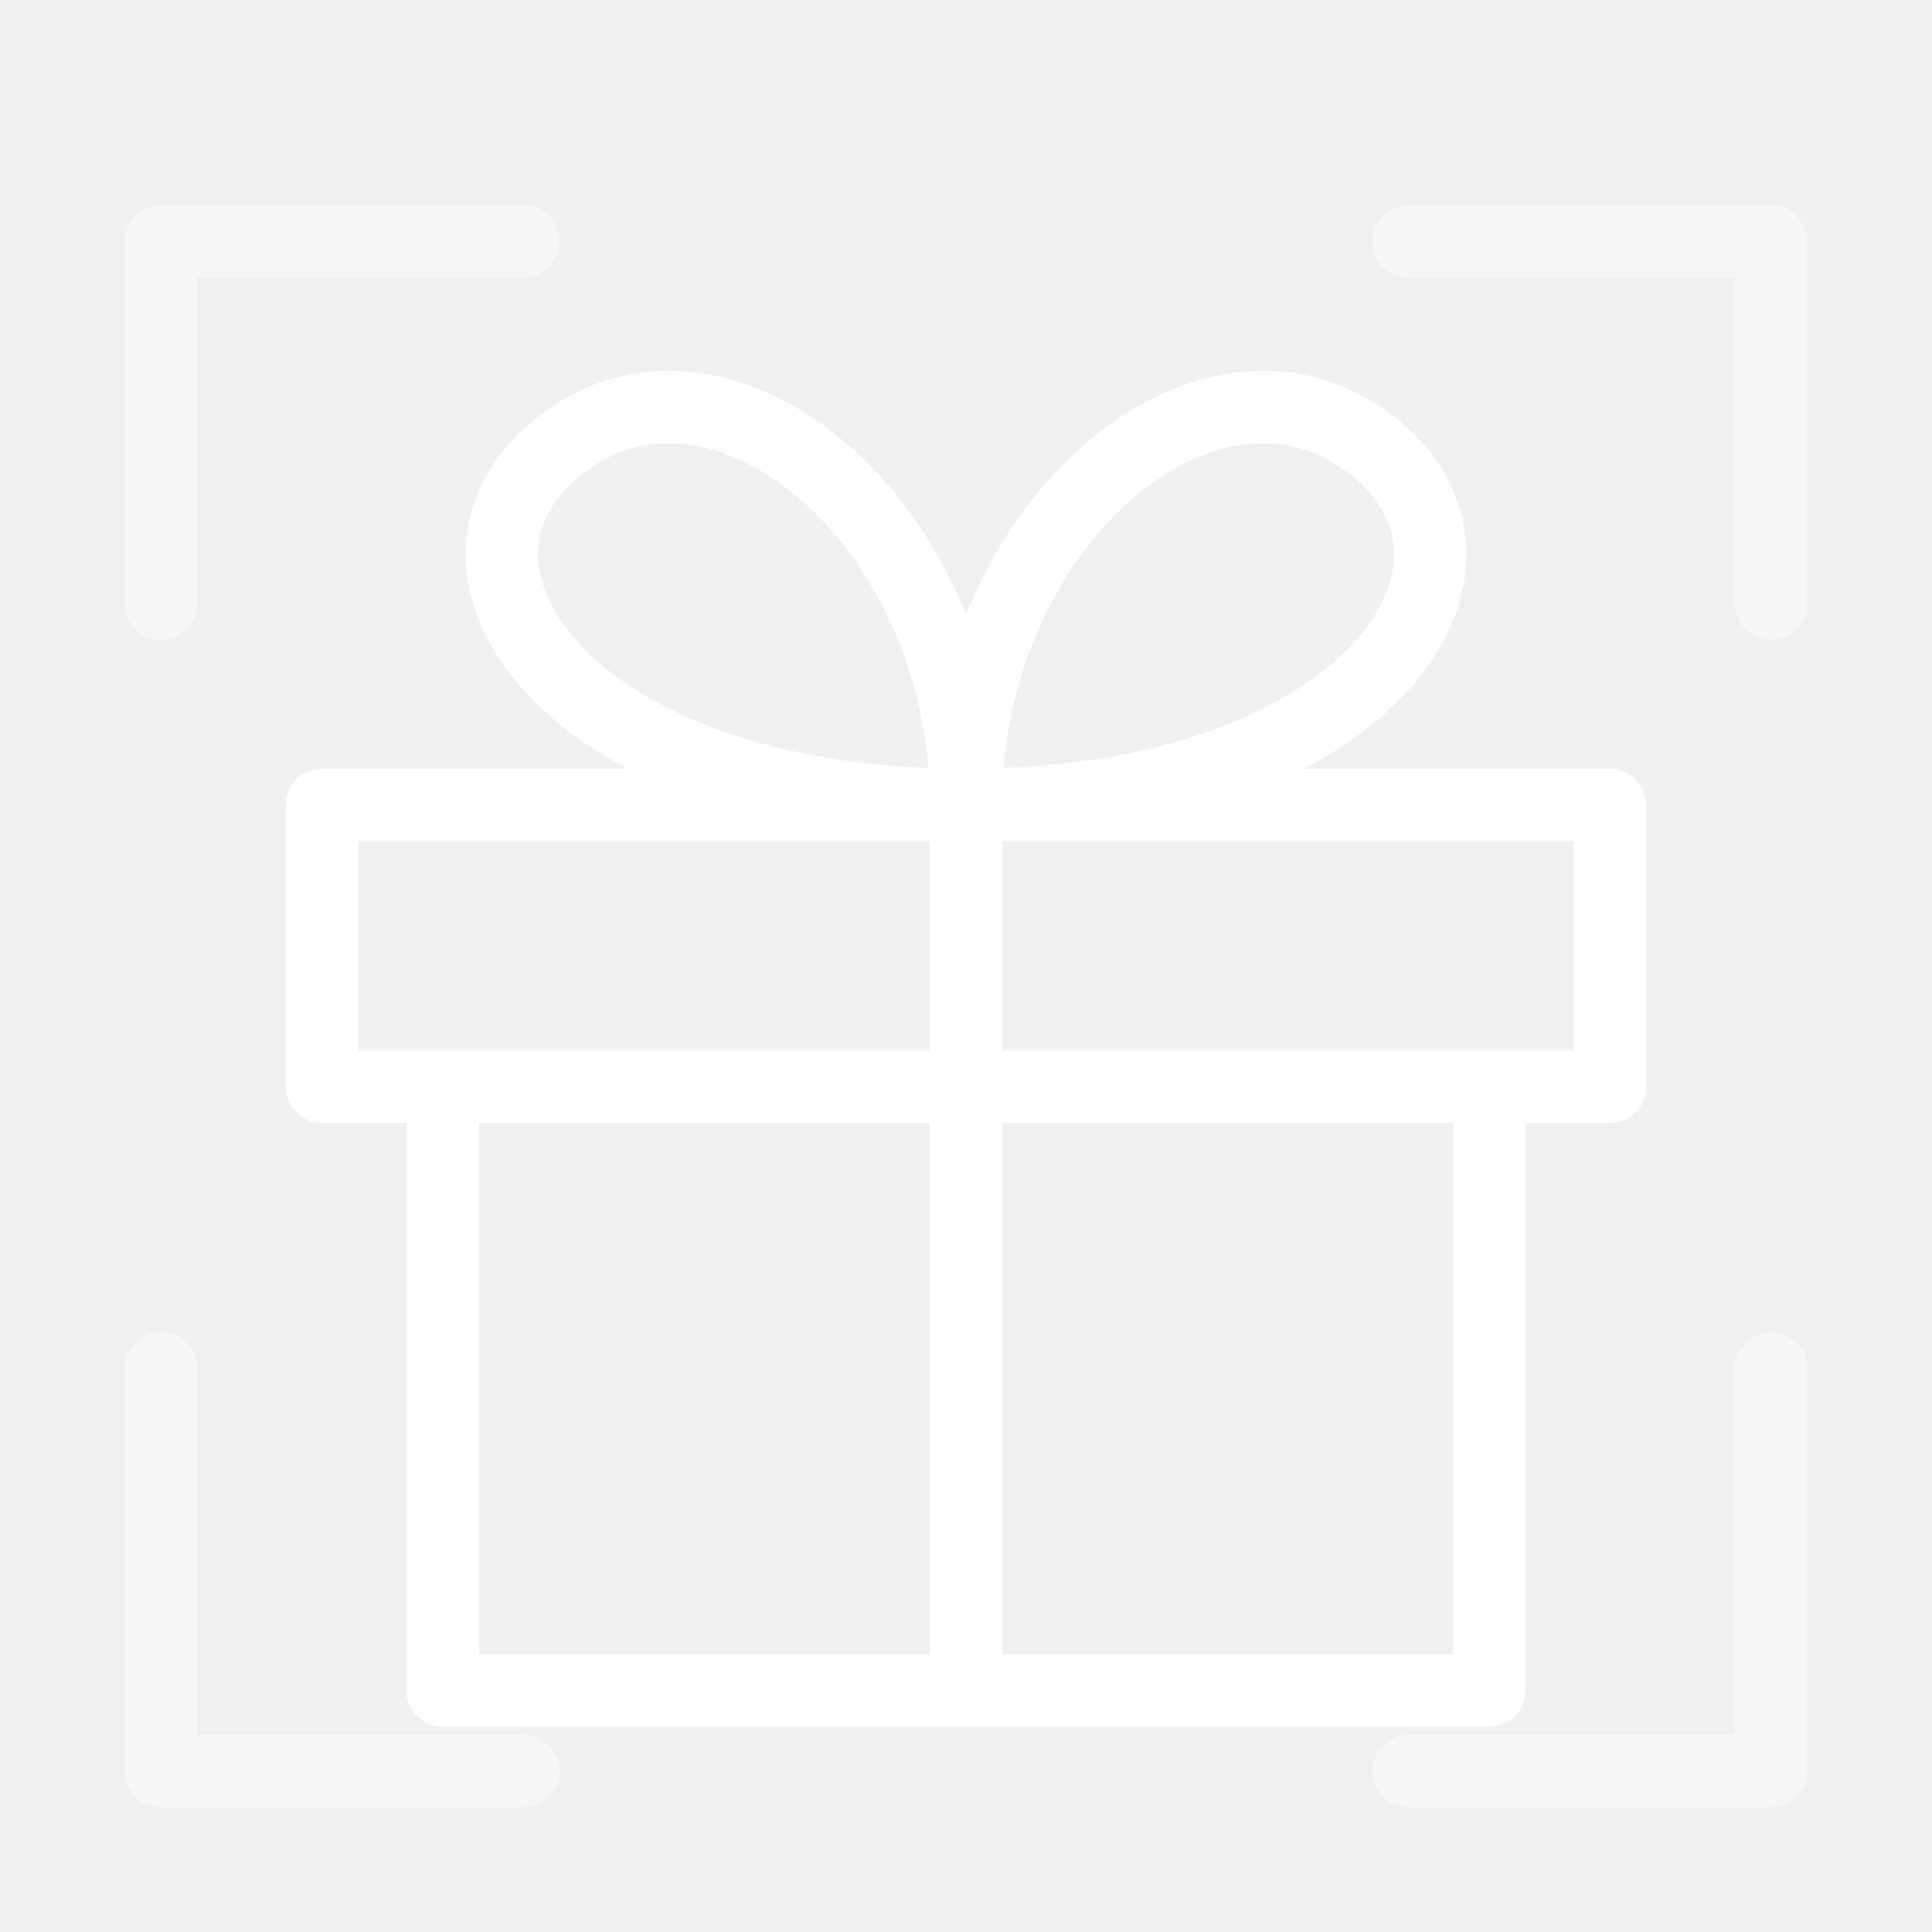
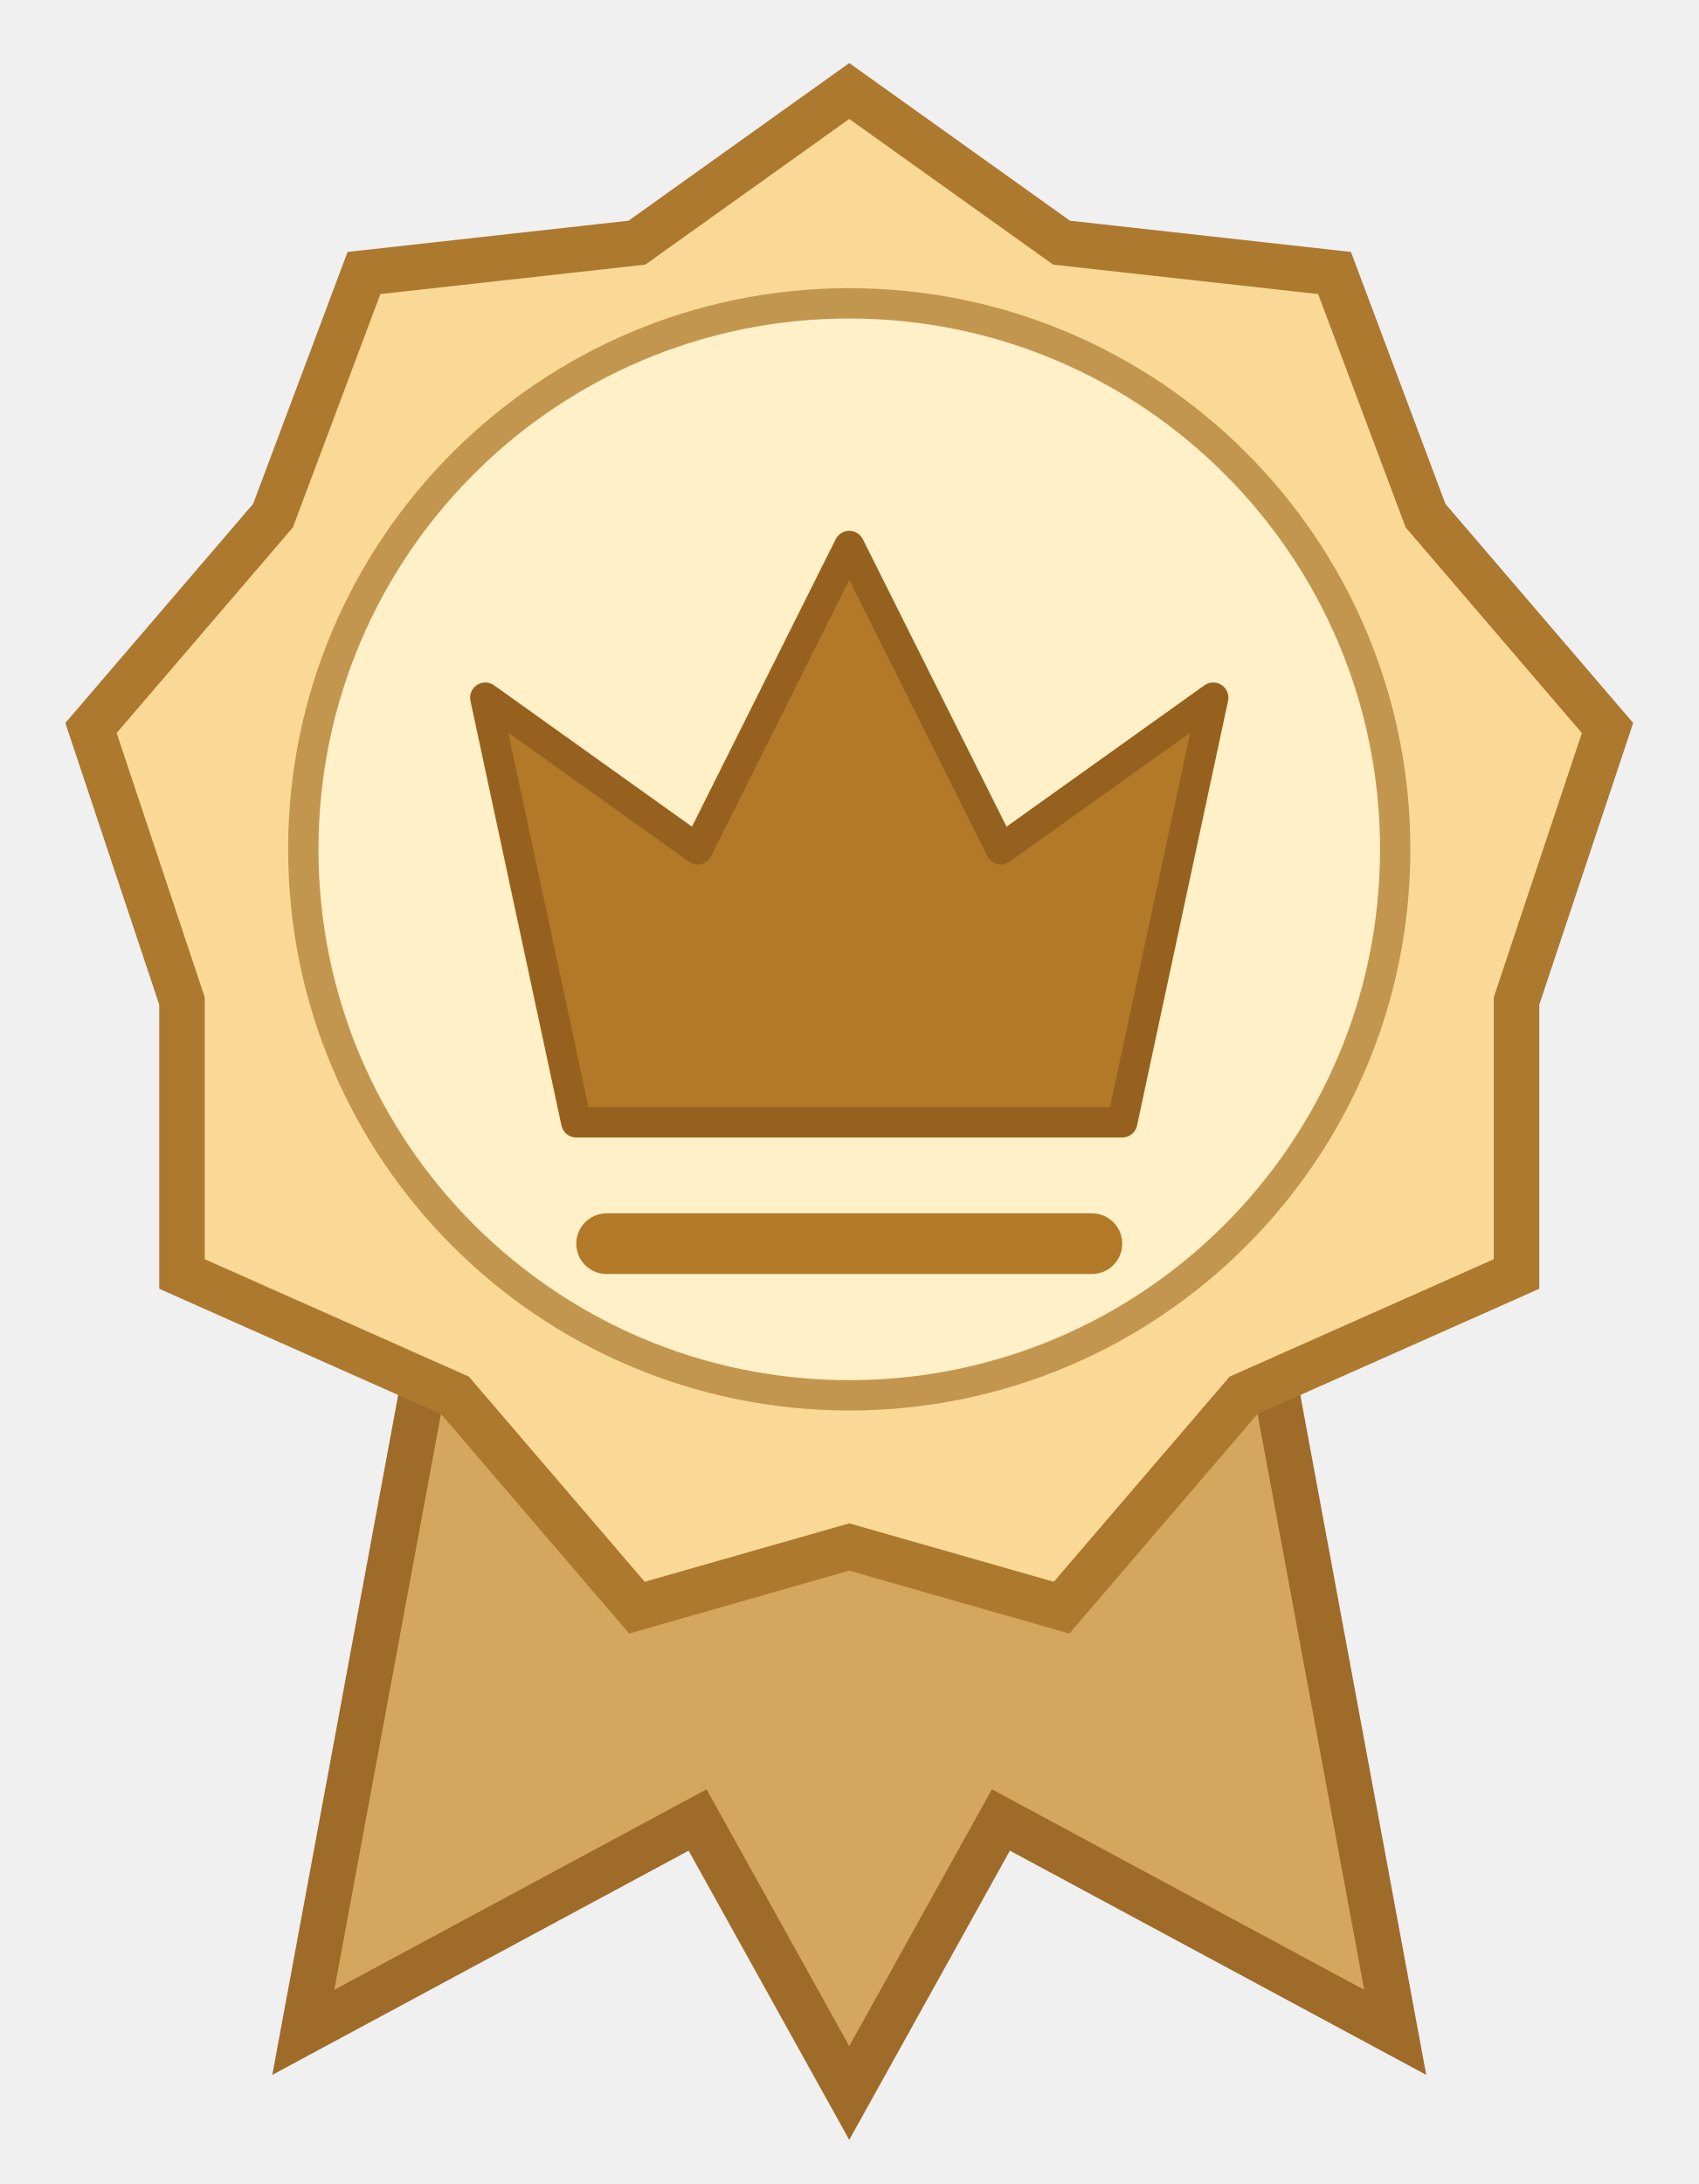
- <svg xmlns="http://www.w3.org/2000/svg" viewBox="0 0 48 48" fill="none" stroke="#fff" stroke-width="1.8" stroke-linecap="round" stroke-linejoin="round">
-   <path d="M8 20h32v7H8Zm3 7v15h26V27M24 20v22" />
-   <path d="M24 20c-10 0-14-6-10-9s10 2 10 9Zm0 0c10 0 14-6 10-9s-10 2-10 9Z" />
-   <path d="M4 15V6h9m22 0h9v9M4 34v10h9m22 0h9V34" stroke-opacity=".45" />
+ <svg xmlns="http://www.w3.org/2000/svg" viewBox="0 0 56 72" fill="none">
+   <path d="m15 40-5 27 13-7 5 9 5-9 13 7-5-27" fill="#d5a65e" stroke="#9f6b29" stroke-width="1.5" />
+   <path d="m28 3 7 5 9 1 3 8 6 7-3 9v9l-9 4-6 7-7-2-7 2-6-7-9-4v-9l-3-9 6-7 3-8 9-1Z" fill="#f9d995" stroke="#ac792f" stroke-width="1.5" />
+   <circle cx="28" cy="28" r="18" fill="#fff0c7" stroke="#c3964f" />
+   <path d="m16 23 7 5 5-10 5 10 7-5-3 14H19Z" fill="#b27a28" stroke="#96611e" stroke-linejoin="round" />
+   <path d="M20 41h16" stroke="#b27a28" stroke-width="2" stroke-linecap="round" />
</svg>
